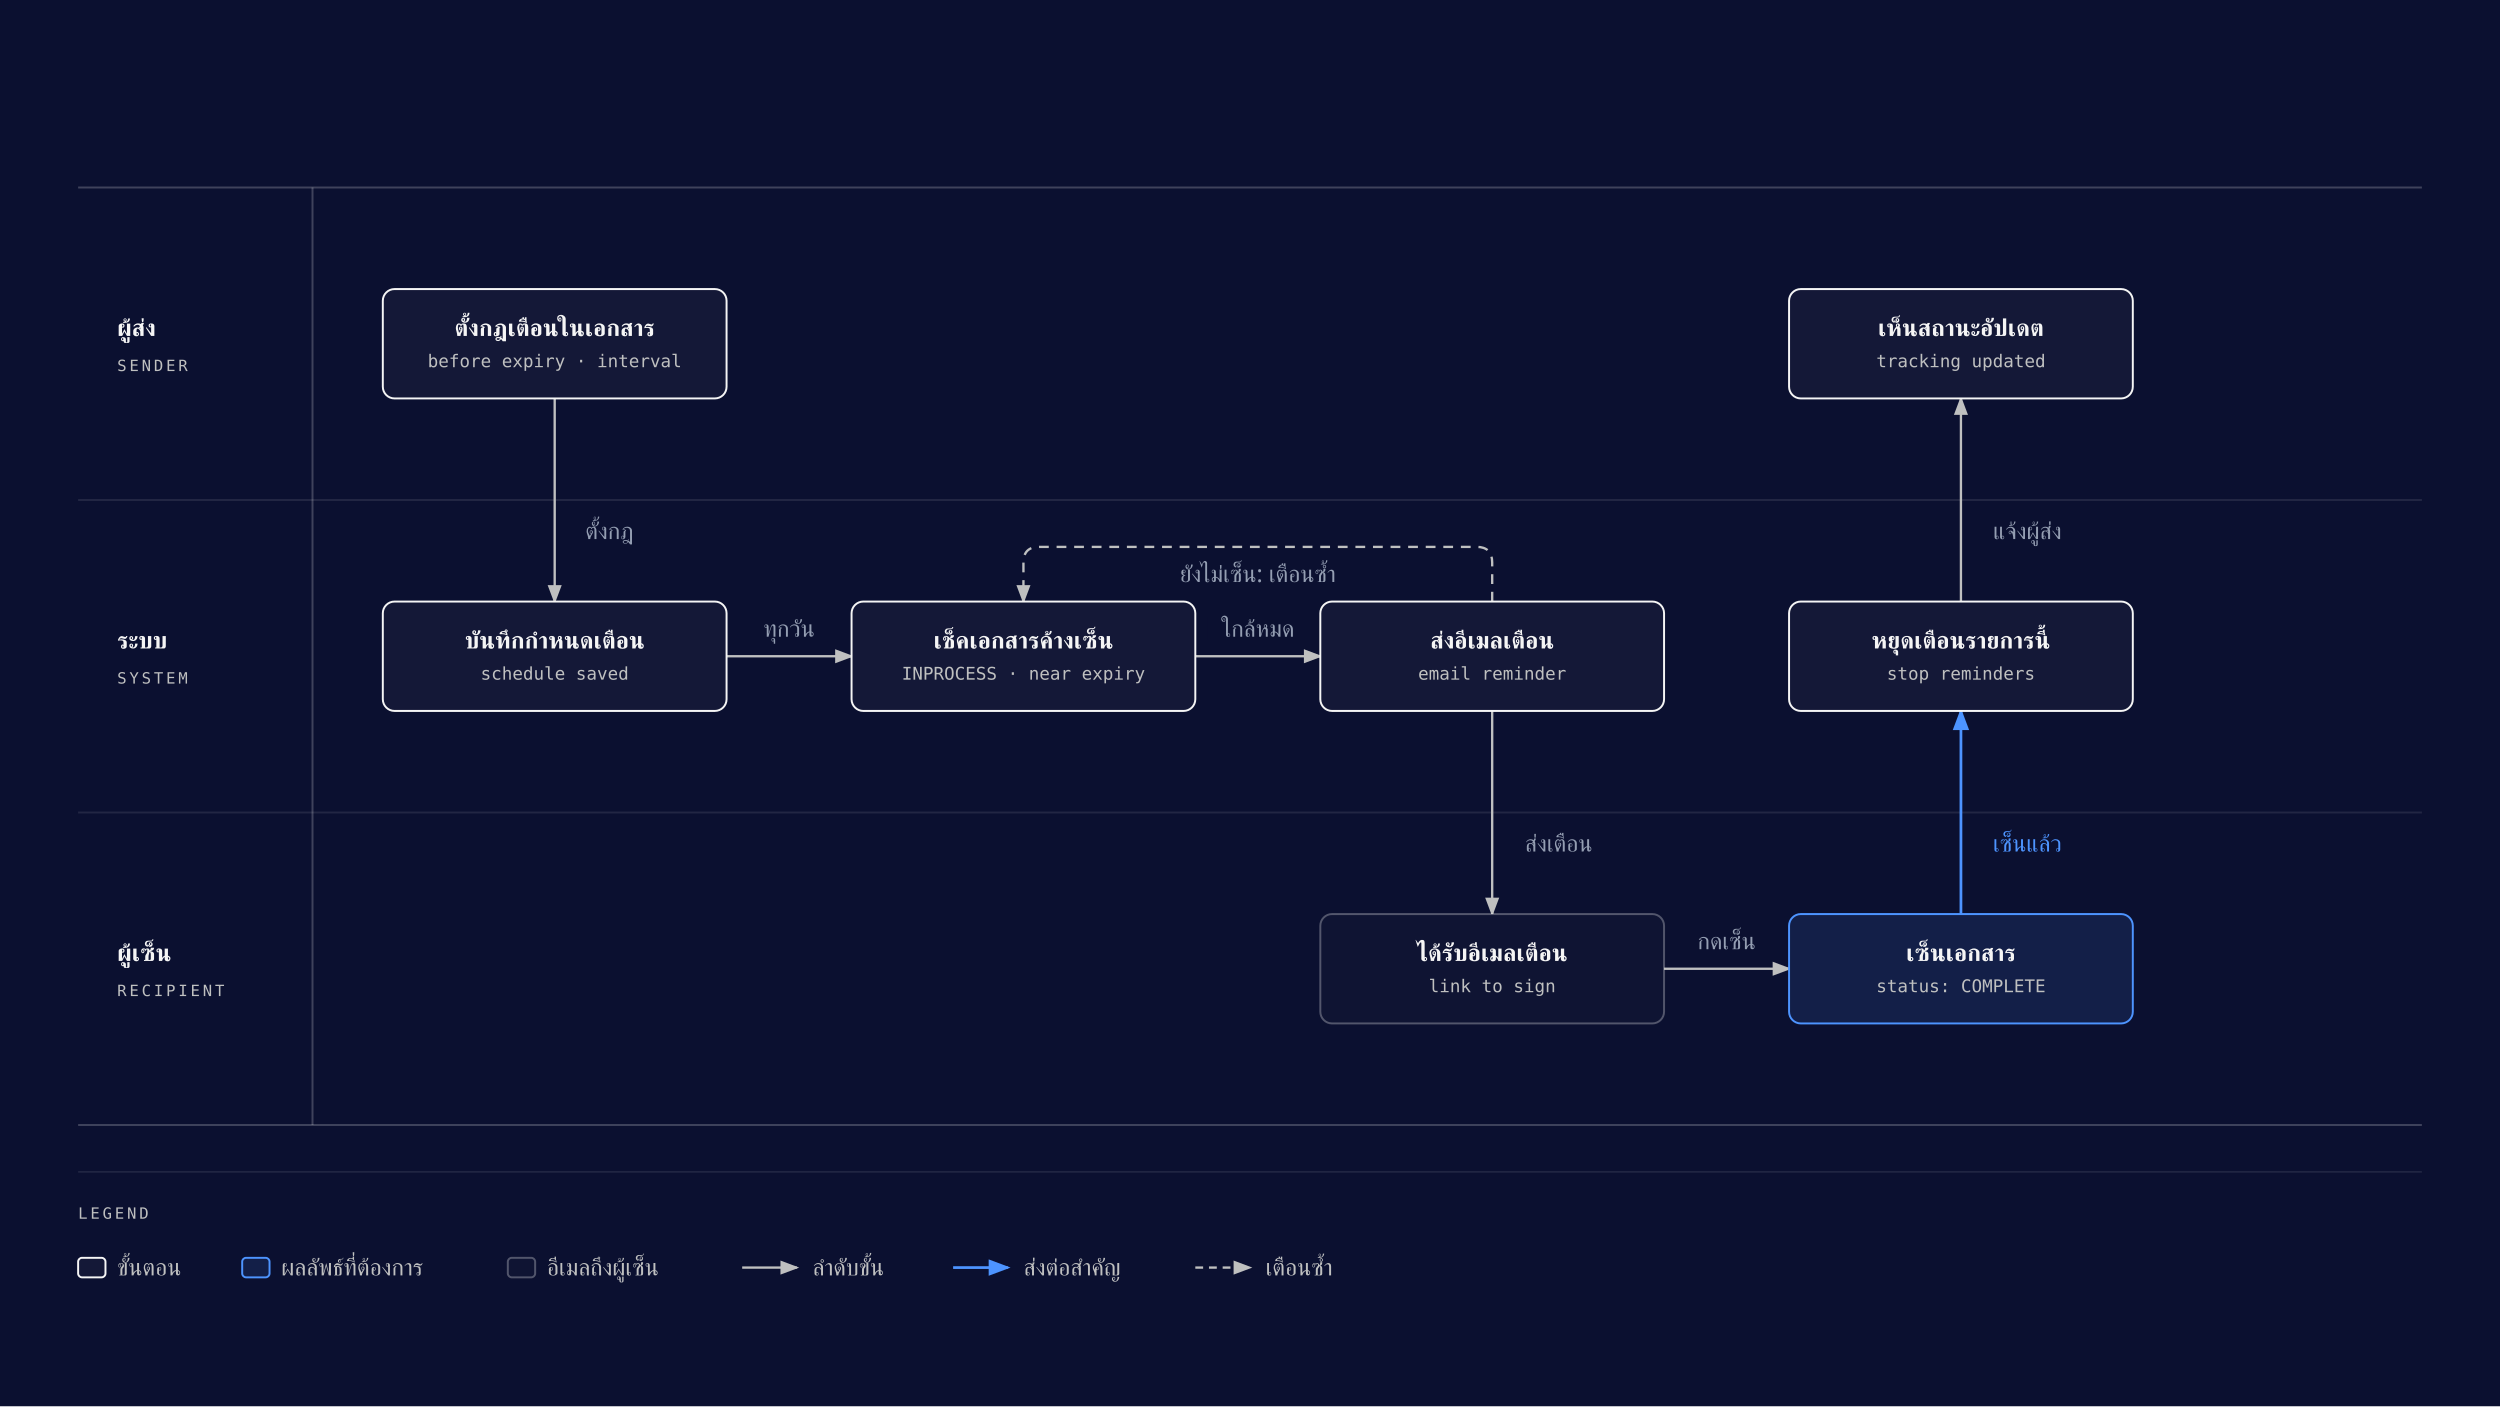
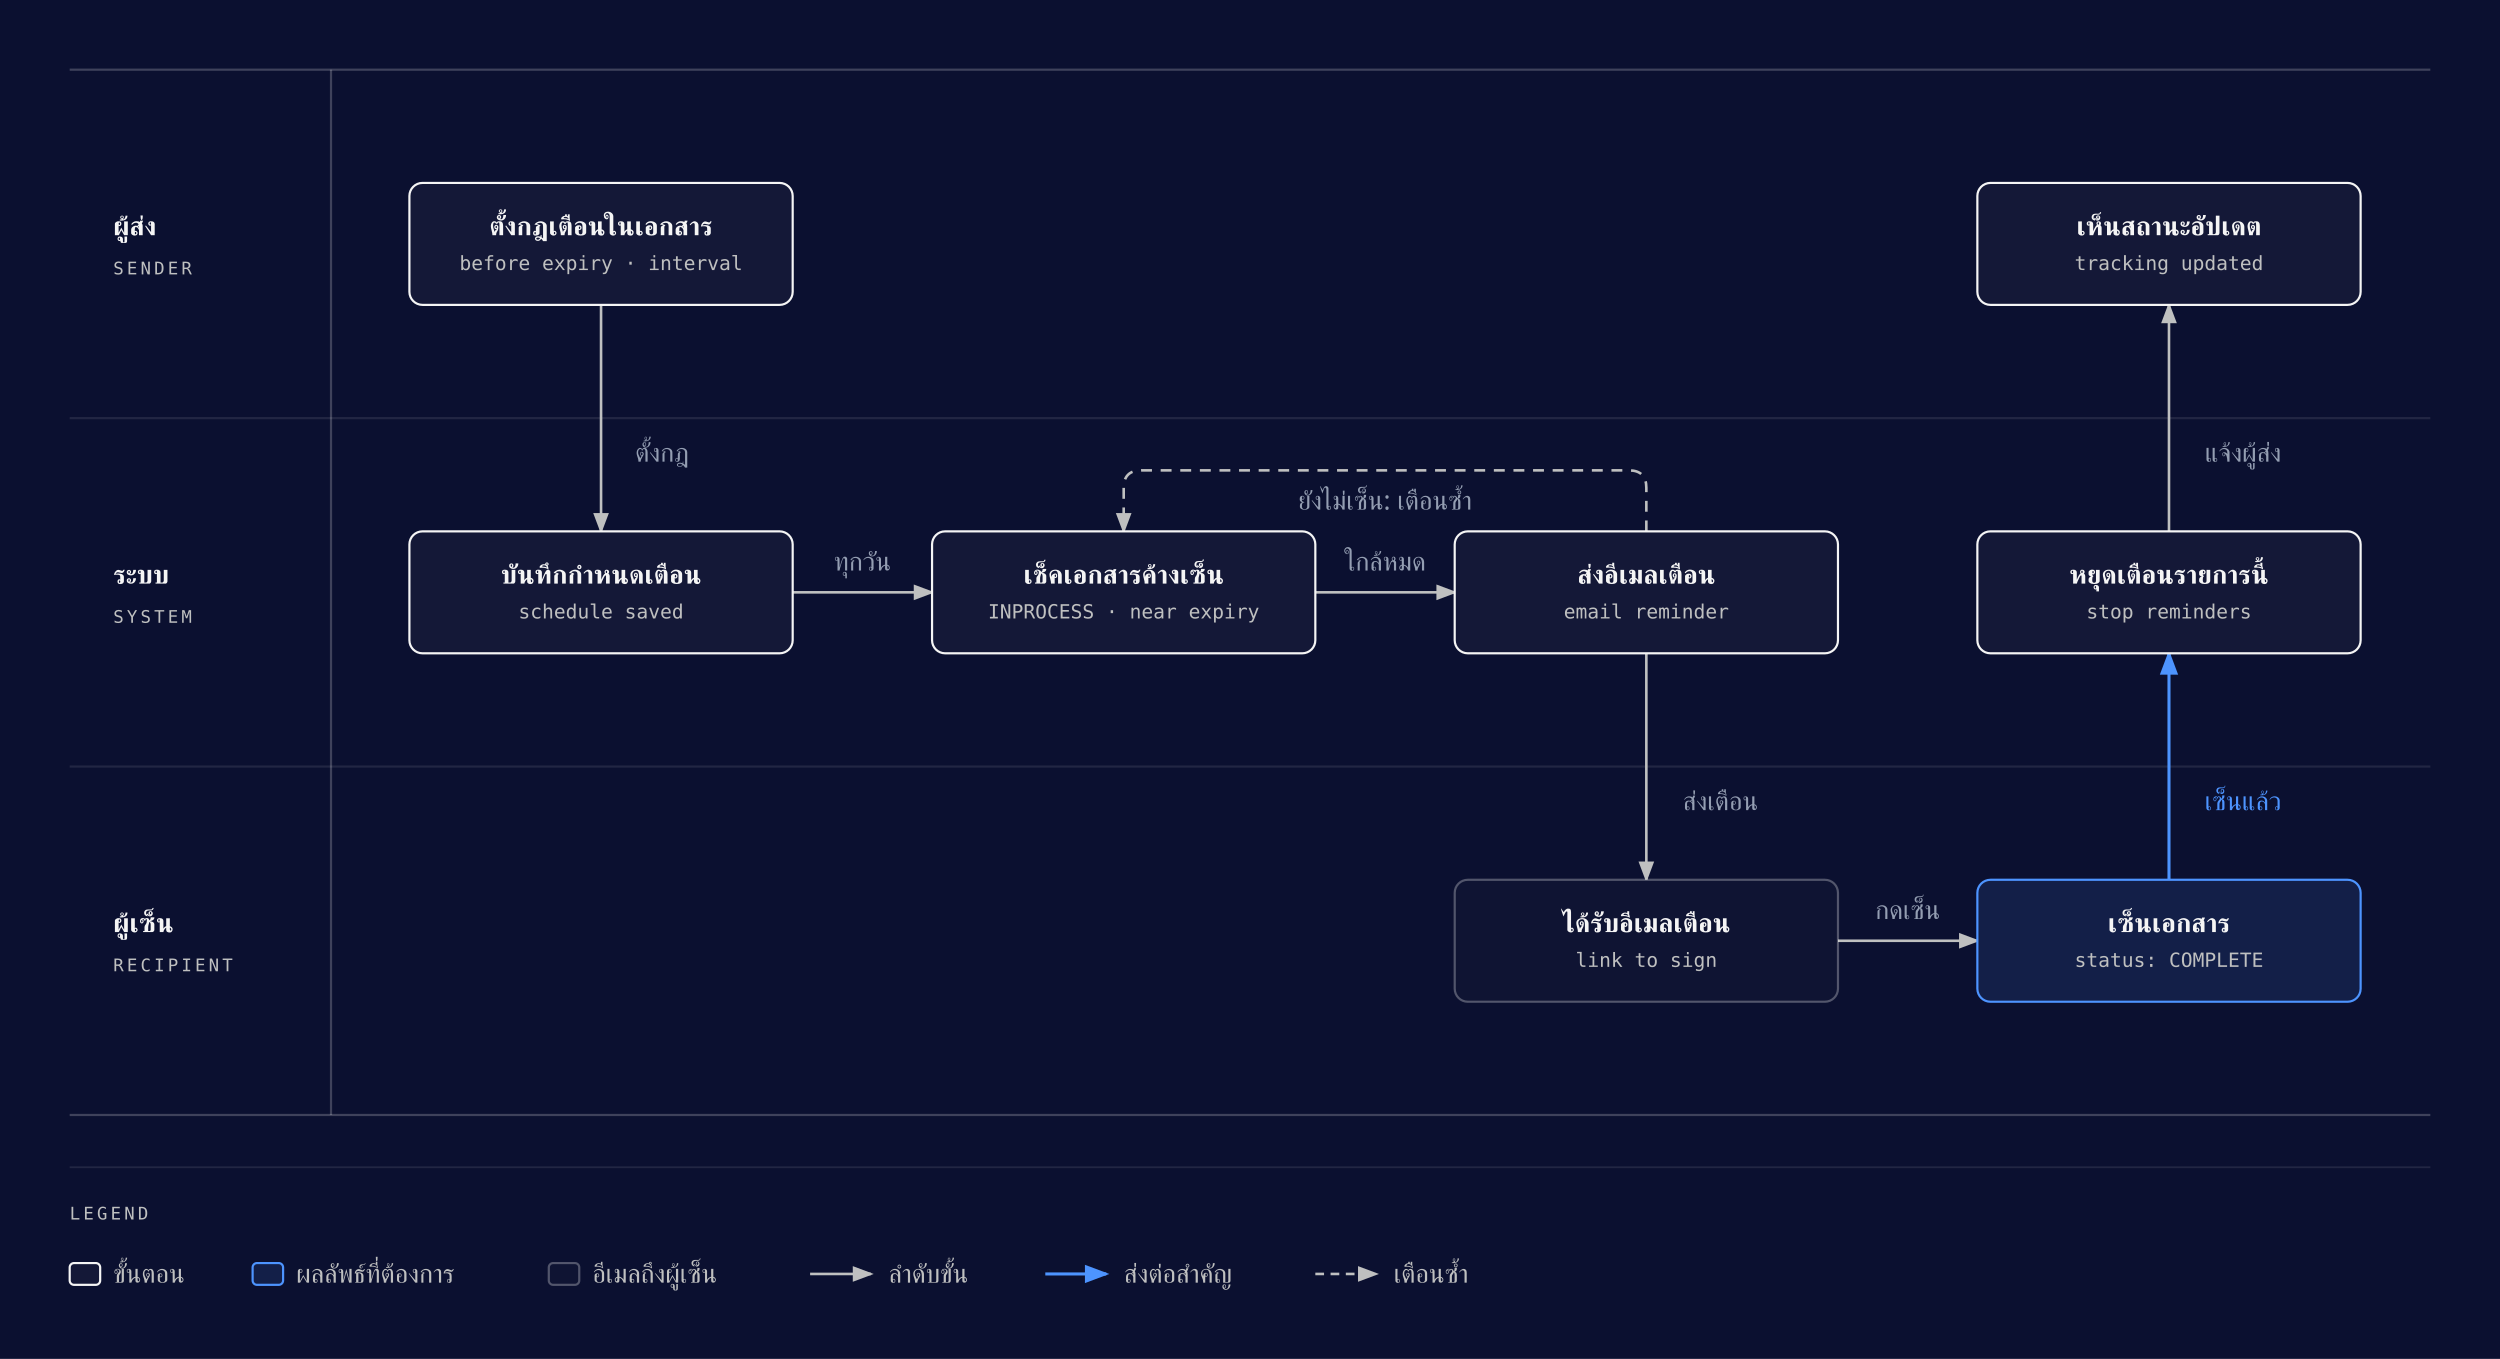
- <svg xmlns="http://www.w3.org/2000/svg" viewBox="0 0 1280 720" width="1280" height="720" role="img" aria-labelledby="envelope-reminder-dark-title envelope-reminder-dark-desc">
+ <svg xmlns="http://www.w3.org/2000/svg" viewBox="8 64 1148 624" width="1148" height="624" role="img" aria-labelledby="envelope-reminder-dark-title envelope-reminder-dark-desc">
  <defs>
    <marker id="envelope-reminder-dark-arrow" markerWidth="8" markerHeight="6" refX="7" refY="3" orient="auto">
      <polygon points="0 0, 8 3, 0 6" fill="#bfc0c0" />
    </marker>
    <marker id="envelope-reminder-dark-arrow-accent" markerWidth="8" markerHeight="6" refX="7" refY="3" orient="auto">
      <polygon points="0 0, 8 3, 0 6" fill="#4d94ff" />
    </marker>
  </defs>
-   <rect width="100%" height="100%" fill="#0b1030" />
-   <line x1="40" y1="96" x2="1240" y2="96" stroke="rgba(245,245,245,0.22)" stroke-width="1" />
-   <line x1="40" y1="256" x2="1240" y2="256" stroke="rgba(245,245,245,0.10)" stroke-width="1" />
-   <line x1="40" y1="416" x2="1240" y2="416" stroke="rgba(245,245,245,0.10)" stroke-width="1" />
-   <line x1="40" y1="576" x2="1240" y2="576" stroke="rgba(245,245,245,0.22)" stroke-width="1" />
+   <rect x="8" y="64" width="1148" height="624" fill="#0b1030" />
+   <line x1="40" y1="96" x2="1124" y2="96" stroke="rgba(245,245,245,0.22)" stroke-width="1" />
+   <line x1="40" y1="256" x2="1124" y2="256" stroke="rgba(245,245,245,0.10)" stroke-width="1" />
+   <line x1="40" y1="416" x2="1124" y2="416" stroke="rgba(245,245,245,0.10)" stroke-width="1" />
+   <line x1="40" y1="576" x2="1124" y2="576" stroke="rgba(245,245,245,0.22)" stroke-width="1" />
  <line x1="160" y1="96" x2="160" y2="576" stroke="rgba(245,245,245,0.22)" stroke-width="1" />
  <text x="60" y="172" fill="#f5f5f5" font-size="12" font-weight="600" font-family="'Geist', 'IBM Plex Sans Thai', sans-serif">ผู้ส่ง</text>
  <text x="60" y="190" fill="#bfc0c0" font-size="8" font-family="'Geist Mono', monospace" letter-spacing="0.18em">SENDER</text>
  <text x="60" y="332" fill="#f5f5f5" font-size="12" font-weight="600" font-family="'Geist', 'IBM Plex Sans Thai', sans-serif">ระบบ</text>
  <text x="60" y="350" fill="#bfc0c0" font-size="8" font-family="'Geist Mono', monospace" letter-spacing="0.18em">SYSTEM</text>
  <text x="60" y="492" fill="#f5f5f5" font-size="12" font-weight="600" font-family="'Geist', 'IBM Plex Sans Thai', sans-serif">ผู้เซ็น</text>
  <text x="60" y="510" fill="#bfc0c0" font-size="8" font-family="'Geist Mono', monospace" letter-spacing="0.18em">RECIPIENT</text>
  <line x1="284" y1="204" x2="284" y2="308" stroke="#bfc0c0" stroke-width="1.2" marker-end="url(#envelope-reminder-dark-arrow)" />
  <line x1="372" y1="336" x2="436" y2="336" stroke="#bfc0c0" stroke-width="1.2" marker-end="url(#envelope-reminder-dark-arrow)" />
  <line x1="612" y1="336" x2="676" y2="336" stroke="#bfc0c0" stroke-width="1.2" marker-end="url(#envelope-reminder-dark-arrow)" />
  <line x1="764" y1="364" x2="764" y2="468" stroke="#bfc0c0" stroke-width="1.2" marker-end="url(#envelope-reminder-dark-arrow)" />
  <line x1="852" y1="496" x2="916" y2="496" stroke="#bfc0c0" stroke-width="1.2" marker-end="url(#envelope-reminder-dark-arrow)" />
  <line x1="1004" y1="468" x2="1004" y2="364" stroke="#4d94ff" stroke-width="1.4" marker-end="url(#envelope-reminder-dark-arrow-accent)" />
  <line x1="1004" y1="308" x2="1004" y2="204" stroke="#bfc0c0" stroke-width="1.2" marker-end="url(#envelope-reminder-dark-arrow)" />
  <path d="M 764,308 V 288 Q 764,280 756,280 H 532 Q 524,280 524,288 V 308" fill="none" stroke="#bfc0c0" stroke-width="1.2" stroke-dasharray="5,4" marker-end="url(#envelope-reminder-dark-arrow)" />
  <rect x="292" y="264" width="40" height="16" rx="2" fill="#0b1030" />
  <text x="312" y="276" fill="#949eb2" font-size="12" font-weight="500" font-family="'Geist', 'IBM Plex Sans Thai', sans-serif" text-anchor="middle">ตั้งกฎ</text>
  <rect x="384" y="314" width="40" height="16" rx="2" fill="#0b1030" />
  <text x="404" y="326" fill="#949eb2" font-size="12" font-weight="500" font-family="'Geist', 'IBM Plex Sans Thai', sans-serif" text-anchor="middle">ทุกวัน</text>
  <rect x="618" y="314" width="52" height="16" rx="2" fill="#0b1030" />
  <text x="644" y="326" fill="#949eb2" font-size="12" font-weight="500" font-family="'Geist', 'IBM Plex Sans Thai', sans-serif" text-anchor="middle">ใกล้หมด</text>
  <rect x="772" y="424" width="52" height="16" rx="2" fill="#0b1030" />
  <text x="798" y="436" fill="#949eb2" font-size="12" font-weight="500" font-family="'Geist', 'IBM Plex Sans Thai', sans-serif" text-anchor="middle">ส่งเตือน</text>
  <rect x="862" y="474" width="44" height="16" rx="2" fill="#0b1030" />
  <text x="884" y="486" fill="#949eb2" font-size="12" font-weight="500" font-family="'Geist', 'IBM Plex Sans Thai', sans-serif" text-anchor="middle">กดเซ็น</text>
  <rect x="1012" y="424" width="52" height="16" rx="2" fill="#0b1030" />
  <text x="1038" y="436" fill="#4d94ff" font-size="12" font-weight="500" font-family="'Geist', 'IBM Plex Sans Thai', sans-serif" text-anchor="middle">เซ็นแล้ว</text>
  <rect x="1012" y="264" width="52" height="16" rx="2" fill="#0b1030" />
  <text x="1038" y="276" fill="#949eb2" font-size="12" font-weight="500" font-family="'Geist', 'IBM Plex Sans Thai', sans-serif" text-anchor="middle">แจ้งผู้ส่ง</text>
  <rect x="584" y="286" width="120" height="16" rx="2" fill="#0b1030" />
  <text x="644" y="298" fill="#949eb2" font-size="12" font-weight="500" font-family="'Geist', 'IBM Plex Sans Thai', sans-serif" text-anchor="middle">ยังไม่เซ็น: เตือนซ้ำ</text>
  <rect x="196" y="148" width="176" height="56" rx="6" fill="#0b1030" />
  <rect x="196" y="148" width="176" height="56" rx="6" fill="rgba(245,245,245,0.04)" stroke="#f5f5f5" stroke-width="1" />
  <text x="284" y="172" fill="#f5f5f5" font-size="12" font-weight="600" font-family="'Geist', 'IBM Plex Sans Thai', sans-serif" text-anchor="middle">ตั้งกฎเตือนในเอกสาร</text>
  <text x="284" y="188" fill="#bfc0c0" font-size="9" font-family="'Geist Mono', monospace" text-anchor="middle">before expiry · interval</text>
  <rect x="916" y="148" width="176" height="56" rx="6" fill="#0b1030" />
  <rect x="916" y="148" width="176" height="56" rx="6" fill="rgba(245,245,245,0.04)" stroke="#f5f5f5" stroke-width="1" />
  <text x="1004" y="172" fill="#f5f5f5" font-size="12" font-weight="600" font-family="'Geist', 'IBM Plex Sans Thai', sans-serif" text-anchor="middle">เห็นสถานะอัปเดต</text>
  <text x="1004" y="188" fill="#bfc0c0" font-size="9" font-family="'Geist Mono', monospace" text-anchor="middle">tracking updated</text>
  <rect x="196" y="308" width="176" height="56" rx="6" fill="#0b1030" />
  <rect x="196" y="308" width="176" height="56" rx="6" fill="rgba(245,245,245,0.04)" stroke="#f5f5f5" stroke-width="1" />
  <text x="284" y="332" fill="#f5f5f5" font-size="12" font-weight="600" font-family="'Geist', 'IBM Plex Sans Thai', sans-serif" text-anchor="middle">บันทึกกำหนดเตือน</text>
  <text x="284" y="348" fill="#bfc0c0" font-size="9" font-family="'Geist Mono', monospace" text-anchor="middle">schedule saved</text>
  <rect x="436" y="308" width="176" height="56" rx="6" fill="#0b1030" />
  <rect x="436" y="308" width="176" height="56" rx="6" fill="rgba(245,245,245,0.04)" stroke="#f5f5f5" stroke-width="1" />
  <text x="524" y="332" fill="#f5f5f5" font-size="12" font-weight="600" font-family="'Geist', 'IBM Plex Sans Thai', sans-serif" text-anchor="middle">เช็คเอกสารค้างเซ็น</text>
  <text x="524" y="348" fill="#bfc0c0" font-size="9" font-family="'Geist Mono', monospace" text-anchor="middle">INPROCESS · near expiry</text>
  <rect x="676" y="308" width="176" height="56" rx="6" fill="#0b1030" />
  <rect x="676" y="308" width="176" height="56" rx="6" fill="rgba(245,245,245,0.04)" stroke="#f5f5f5" stroke-width="1" />
  <text x="764" y="332" fill="#f5f5f5" font-size="12" font-weight="600" font-family="'Geist', 'IBM Plex Sans Thai', sans-serif" text-anchor="middle">ส่งอีเมลเตือน</text>
  <text x="764" y="348" fill="#bfc0c0" font-size="9" font-family="'Geist Mono', monospace" text-anchor="middle">email reminder</text>
  <rect x="916" y="308" width="176" height="56" rx="6" fill="#0b1030" />
  <rect x="916" y="308" width="176" height="56" rx="6" fill="rgba(245,245,245,0.04)" stroke="#f5f5f5" stroke-width="1" />
  <text x="1004" y="332" fill="#f5f5f5" font-size="12" font-weight="600" font-family="'Geist', 'IBM Plex Sans Thai', sans-serif" text-anchor="middle">หยุดเตือนรายการนี้</text>
  <text x="1004" y="348" fill="#bfc0c0" font-size="9" font-family="'Geist Mono', monospace" text-anchor="middle">stop reminders</text>
  <rect x="676" y="468" width="176" height="56" rx="6" fill="#0b1030" />
  <rect x="676" y="468" width="176" height="56" rx="6" fill="rgba(245,245,245,0.02)" stroke="rgba(245,245,245,0.30)" stroke-width="1" />
  <text x="764" y="492" fill="#f5f5f5" font-size="12" font-weight="600" font-family="'Geist', 'IBM Plex Sans Thai', sans-serif" text-anchor="middle">ได้รับอีเมลเตือน</text>
  <text x="764" y="508" fill="#bfc0c0" font-size="9" font-family="'Geist Mono', monospace" text-anchor="middle">link to sign</text>
  <rect x="916" y="468" width="176" height="56" rx="6" fill="#0b1030" />
  <rect x="916" y="468" width="176" height="56" rx="6" fill="rgba(77,148,255,0.12)" stroke="#4d94ff" stroke-width="1" />
  <text x="1004" y="492" fill="#f5f5f5" font-size="12" font-weight="600" font-family="'Geist', 'IBM Plex Sans Thai', sans-serif" text-anchor="middle">เซ็นเอกสาร</text>
  <text x="1004" y="508" fill="#bfc0c0" font-size="9" font-family="'Geist Mono', monospace" text-anchor="middle">status: COMPLETE</text>
-   <line x1="40" y1="600" x2="1240" y2="600" stroke="rgba(245,245,245,0.10)" stroke-width="0.8" />
+   <line x1="40" y1="600" x2="1124" y2="600" stroke="rgba(245,245,245,0.10)" stroke-width="0.8" />
  <text x="40" y="624" fill="#bfc0c0" font-size="8" font-family="'Geist Mono', monospace" letter-spacing="0.18em">LEGEND</text>
  <rect x="40" y="644" width="14" height="10" rx="2" fill="rgba(245,245,245,0.04)" stroke="#f5f5f5" stroke-width="1" />
  <text x="60" y="653" fill="#bfc0c0" font-size="12" font-family="'Geist', 'IBM Plex Sans Thai', sans-serif">ขั้นตอน</text>
  <rect x="124" y="644" width="14" height="10" rx="2" fill="rgba(77,148,255,0.12)" stroke="#4d94ff" stroke-width="1" />
  <text x="144" y="653" fill="#bfc0c0" font-size="12" font-family="'Geist', 'IBM Plex Sans Thai', sans-serif">ผลลัพธ์ที่ต้องการ</text>
  <rect x="260" y="644" width="14" height="10" rx="2" fill="rgba(245,245,245,0.02)" stroke="rgba(245,245,245,0.30)" stroke-width="1" />
  <text x="280" y="653" fill="#bfc0c0" font-size="12" font-family="'Geist', 'IBM Plex Sans Thai', sans-serif">อีเมลถึงผู้เซ็น</text>
  <line x1="380" y1="649" x2="408" y2="649" stroke="#bfc0c0" stroke-width="1.2" marker-end="url(#envelope-reminder-dark-arrow)" />
  <text x="416" y="653" fill="#bfc0c0" font-size="12" font-family="'Geist', 'IBM Plex Sans Thai', sans-serif">ลำดับขั้น</text>
  <line x1="488" y1="649" x2="516" y2="649" stroke="#4d94ff" stroke-width="1.4" marker-end="url(#envelope-reminder-dark-arrow-accent)" />
  <text x="524" y="653" fill="#bfc0c0" font-size="12" font-family="'Geist', 'IBM Plex Sans Thai', sans-serif">ส่งต่อสำคัญ</text>
  <line x1="612" y1="649" x2="640" y2="649" stroke="#bfc0c0" stroke-width="1.2" stroke-dasharray="4,3" marker-end="url(#envelope-reminder-dark-arrow)" />
  <text x="648" y="653" fill="#bfc0c0" font-size="12" font-family="'Geist', 'IBM Plex Sans Thai', sans-serif">เตือนซ้ำ</text>
</svg>
